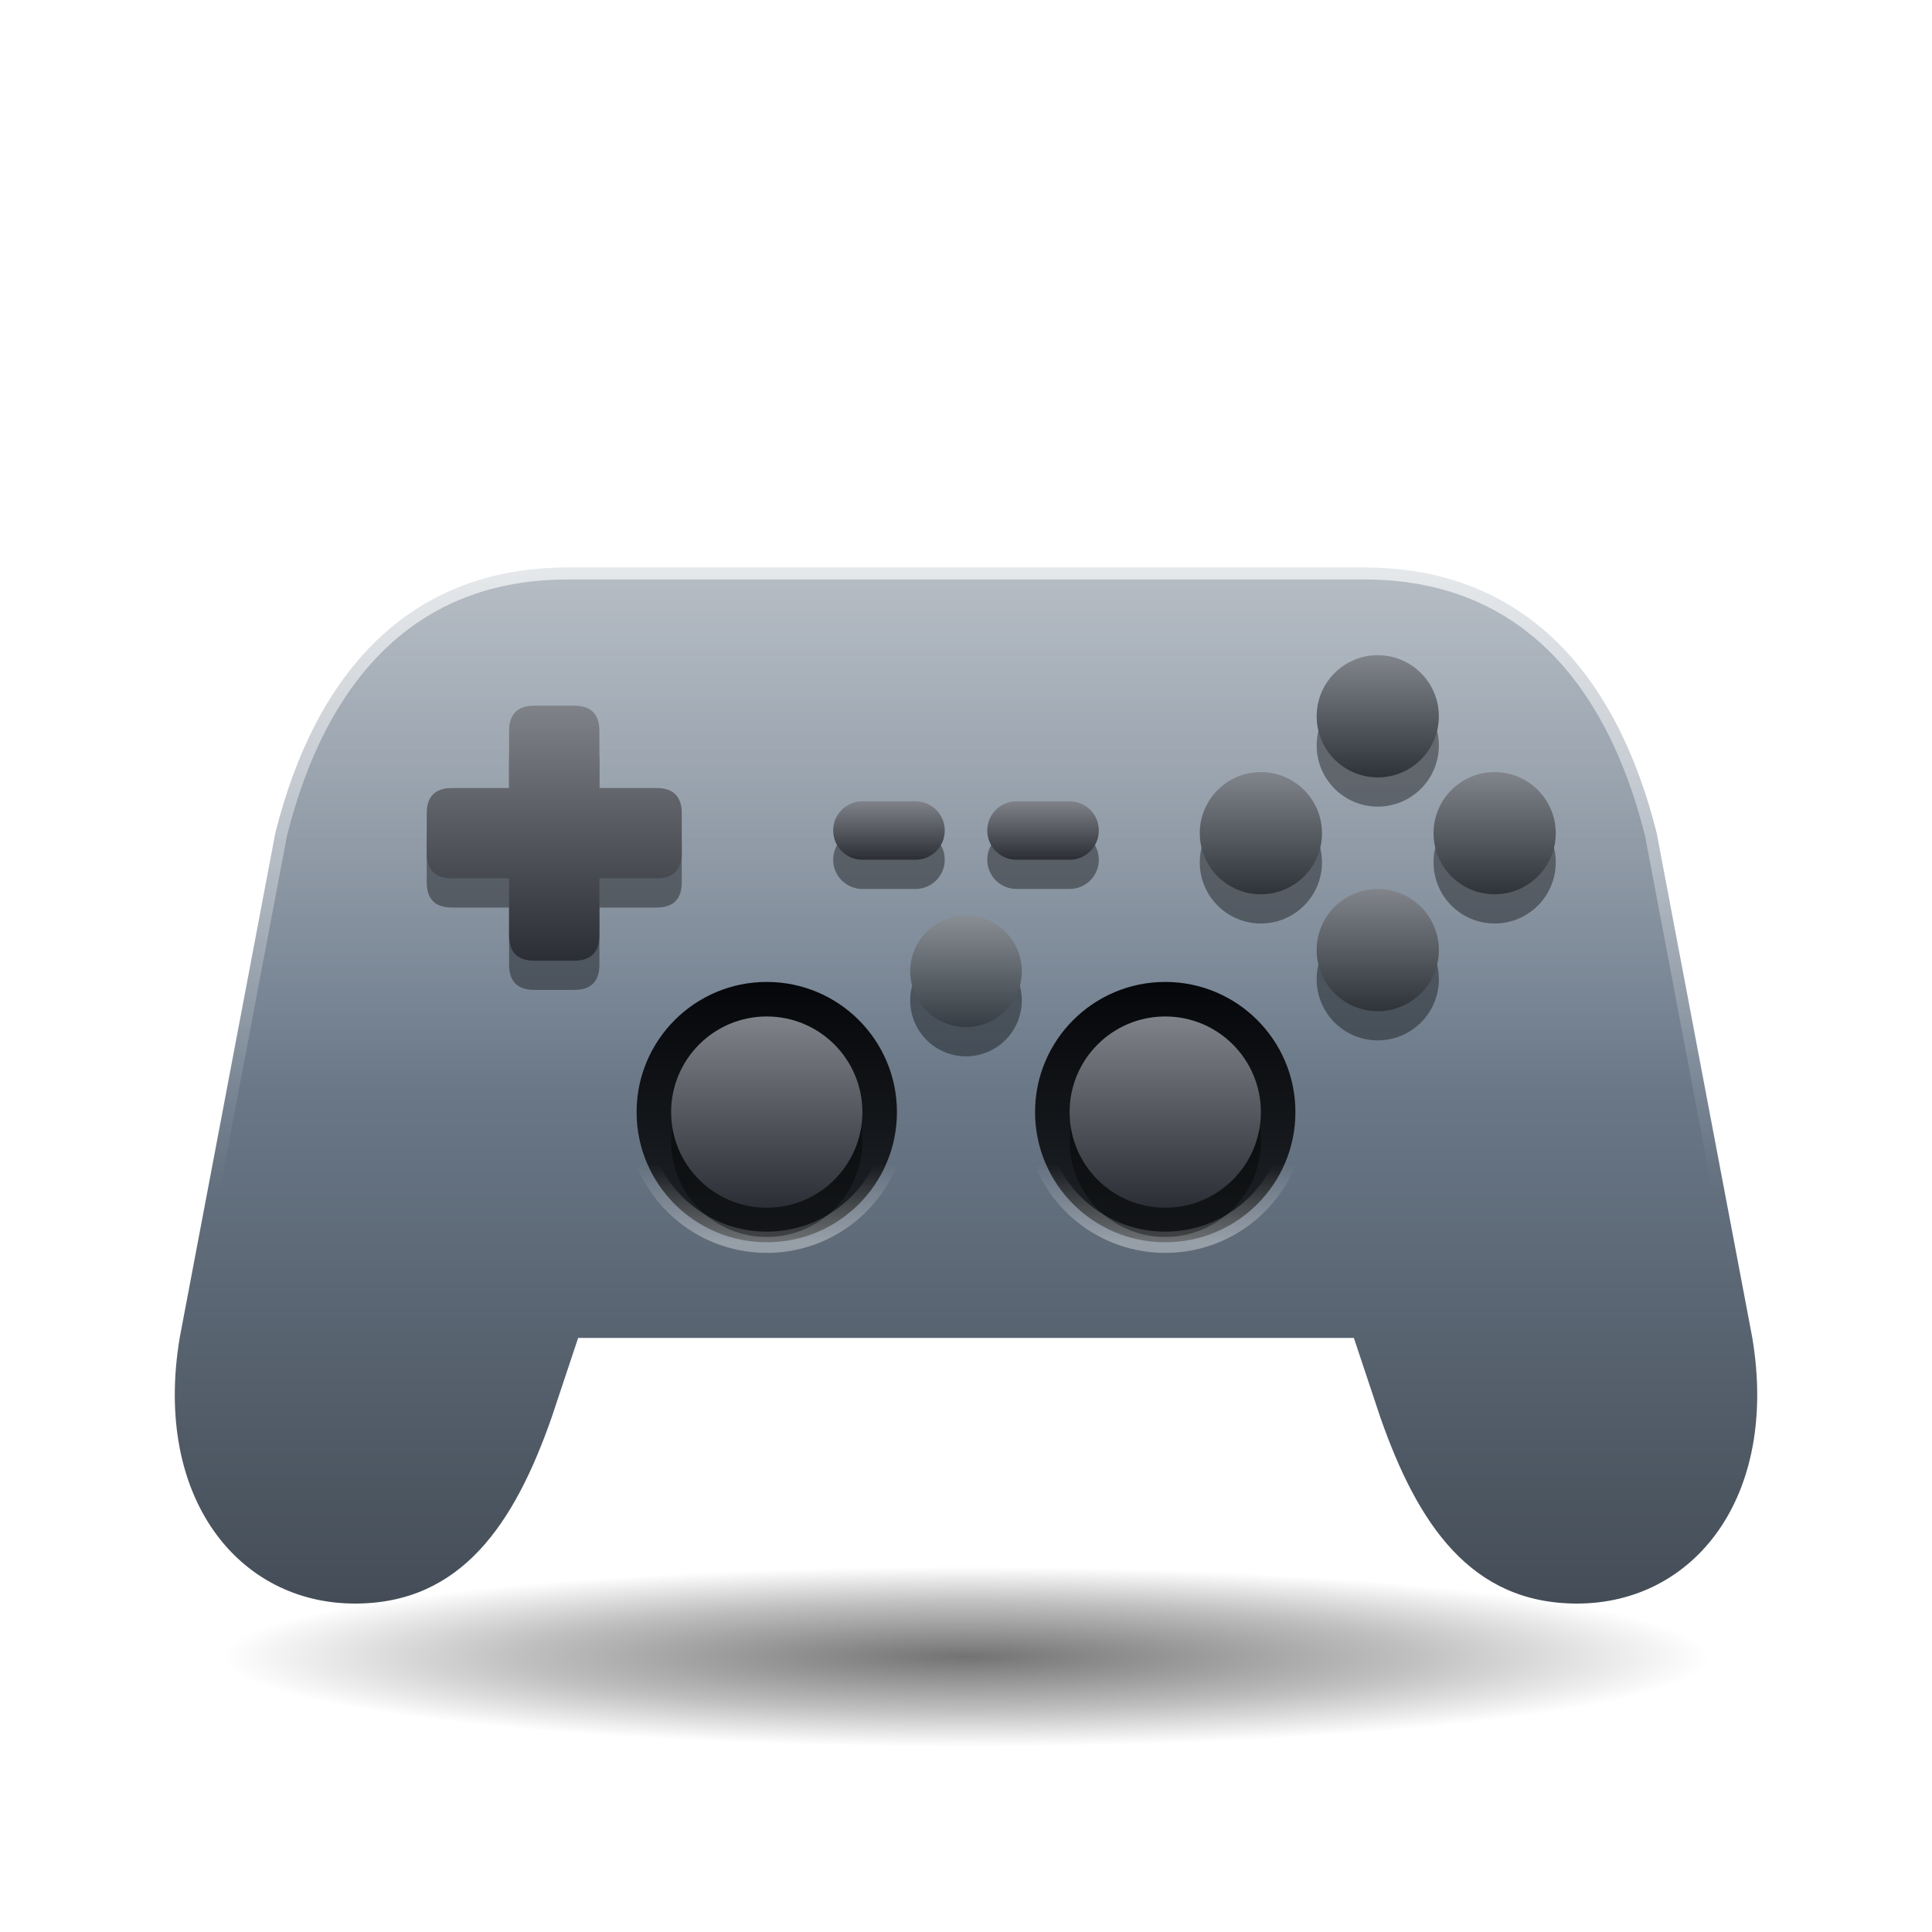
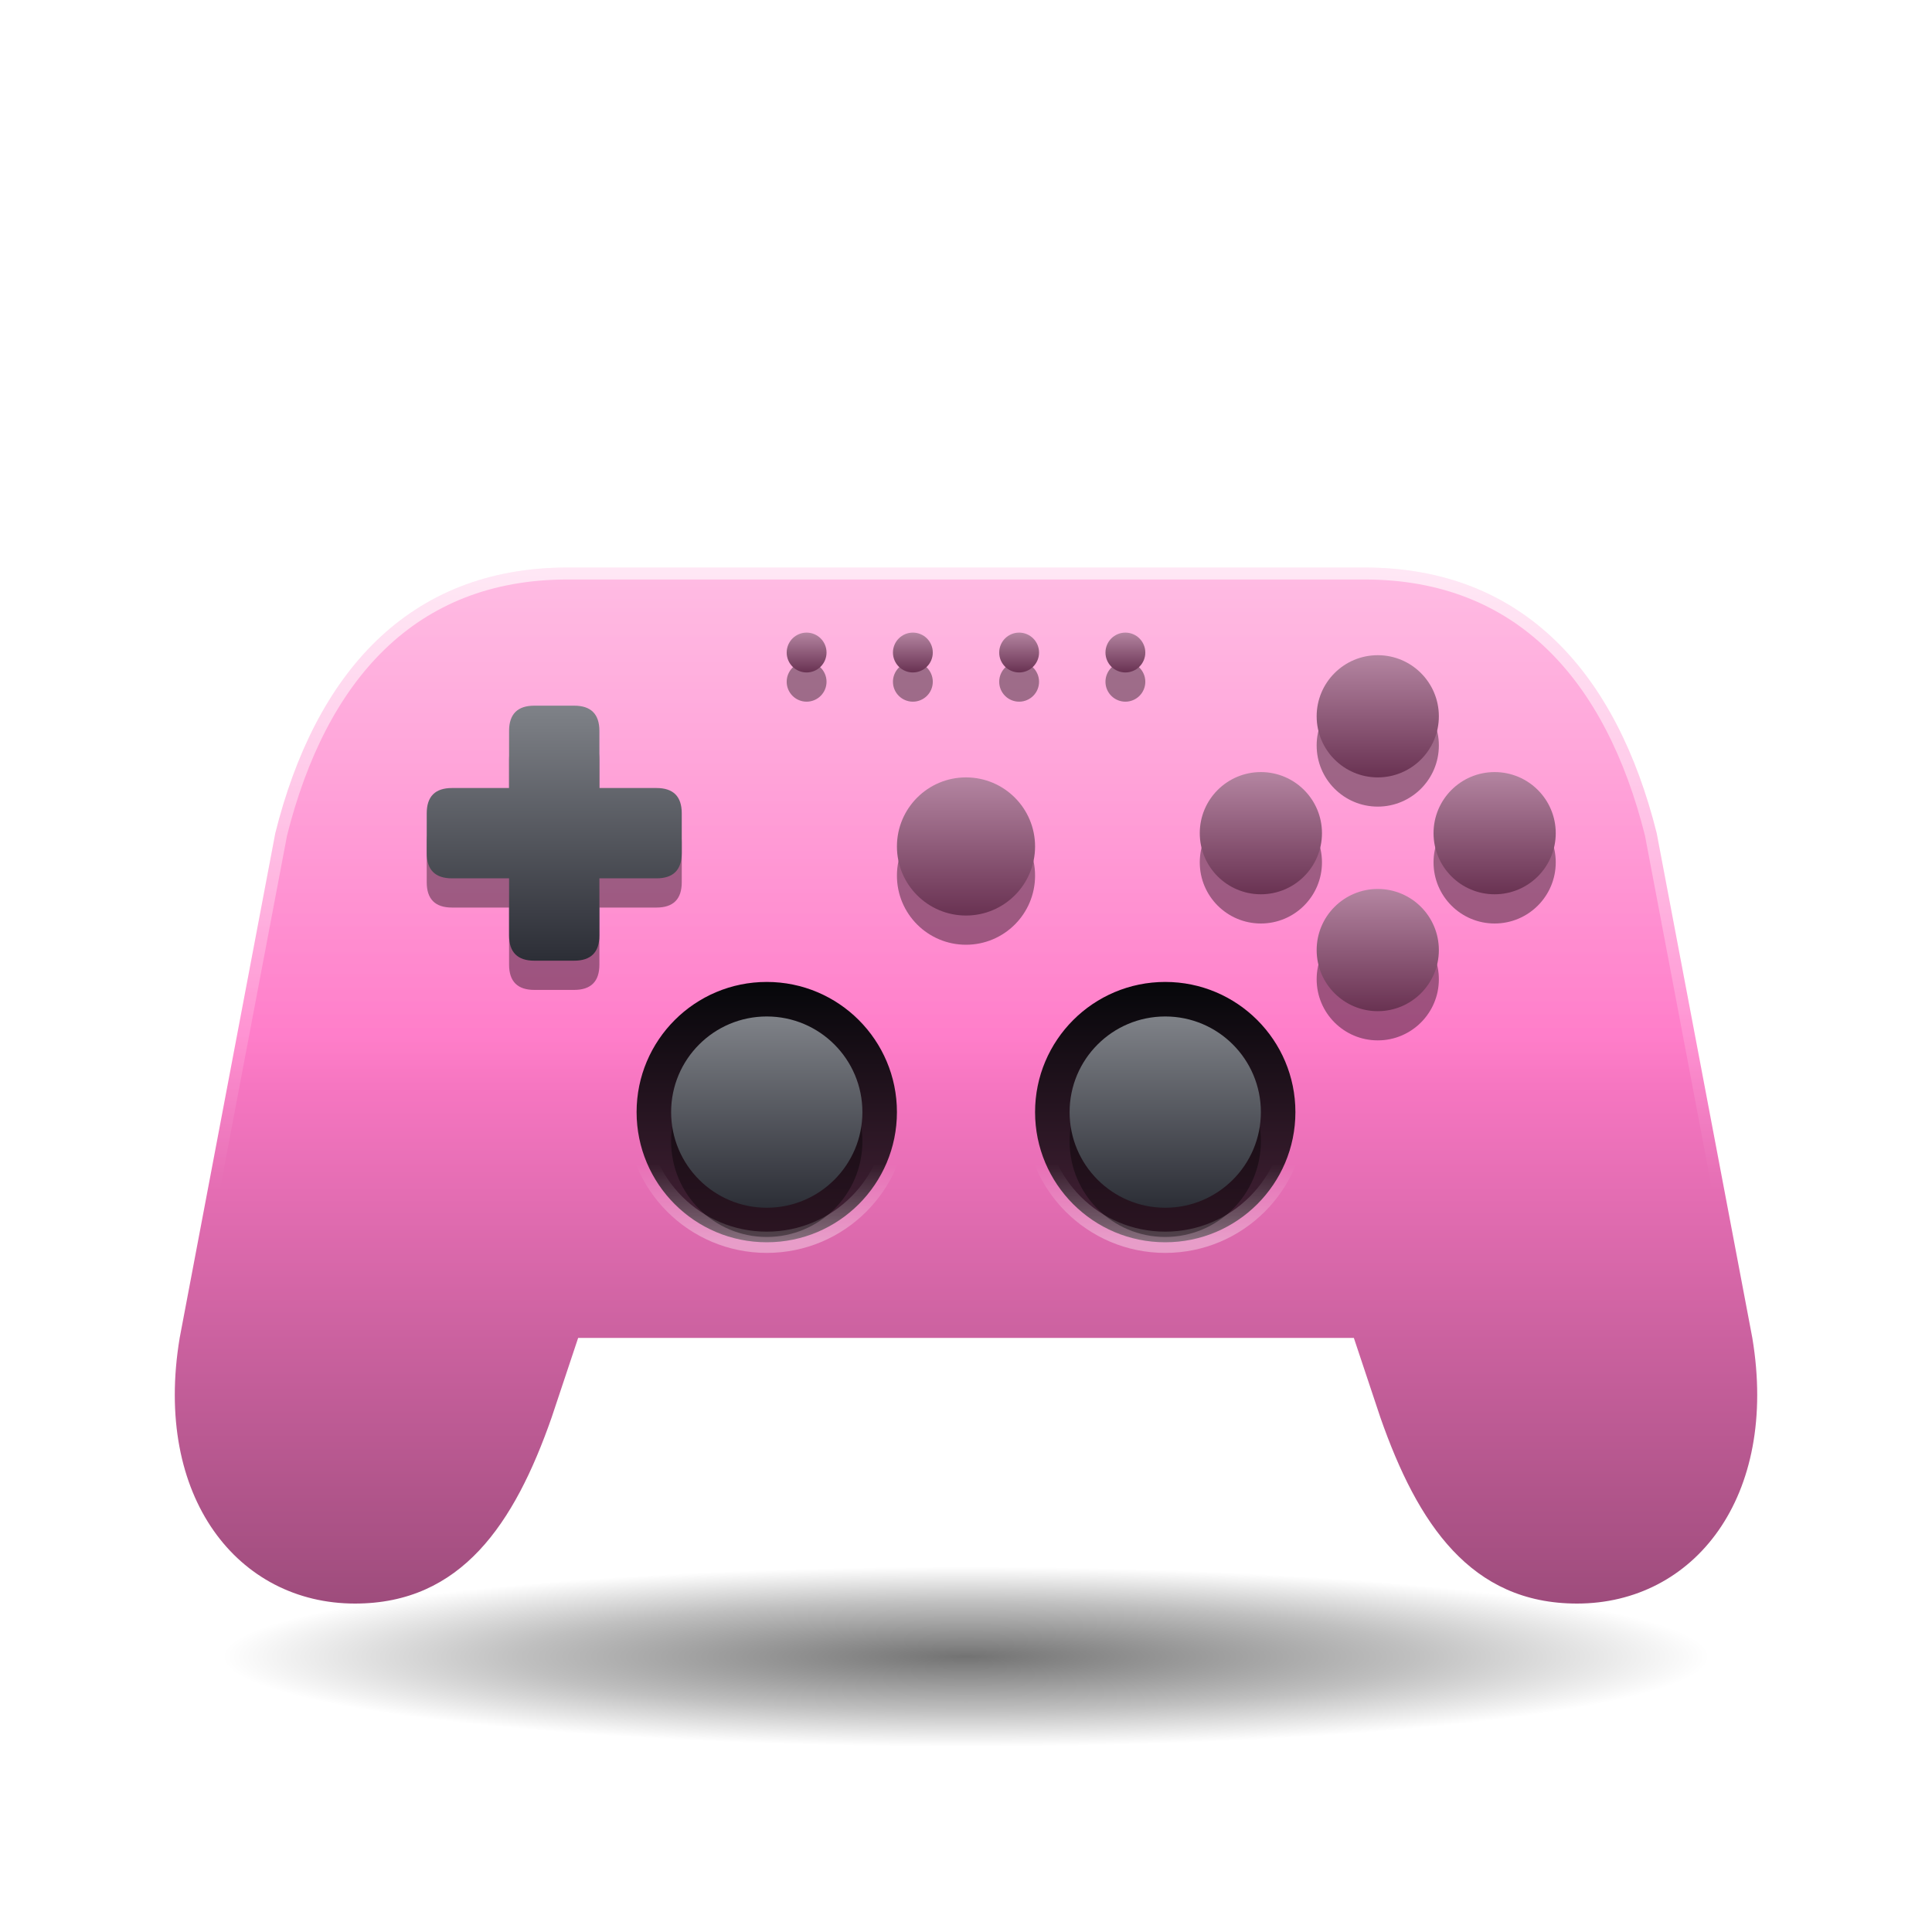
<svg xmlns="http://www.w3.org/2000/svg" width="64" height="64" viewBox="0 0 64 64">
  <defs>
    <radialGradient id="g0" gradientUnits="userSpaceOnUse" cx="32" cy="58" r="28">
      <stop offset="0" stop-color="#000000" stop-opacity="0.55" />
      <stop offset="0.6" stop-color="#000000" stop-opacity="0.248" />
      <stop offset="1" stop-color="#000000" stop-opacity="0" />
    </radialGradient>
    <linearGradient id="g1" gradientUnits="userSpaceOnUse" x1="0" y1="17" x2="0" y2="56">
-       <stop offset="0" stop-color="#97A1AC" stop-opacity="1" />
-       <stop offset="0.45" stop-color="#6E7C8C" stop-opacity="1" />
-       <stop offset="1" stop-color="#444D57" stop-opacity="1" />
+       <stop offset="0" stop-color="#FF9FD7" stop-opacity="1" />
+       <stop offset="0.45" stop-color="#FF7AC8" stop-opacity="1" />
+       <stop offset="1" stop-color="#9E4C7C" stop-opacity="1" />
    </linearGradient>
    <linearGradient id="g2" gradientUnits="userSpaceOnUse" x1="0" y1="17" x2="0" y2="36.5">
      <stop offset="0" stop-color="#FFFFFF" stop-opacity="0.3" />
      <stop offset="1" stop-color="#FFFFFF" stop-opacity="0" />
    </linearGradient>
    <linearGradient id="g3" gradientUnits="userSpaceOnUse" x1="0" y1="17" x2="0" y2="40.4">
      <stop offset="0" stop-color="#FFFFFF" stop-opacity="0.65" />
      <stop offset="1" stop-color="#FFFFFF" stop-opacity="0" />
    </linearGradient>
    <linearGradient id="g4" gradientUnits="userSpaceOnUse" x1="0" y1="22.2" x2="0" y2="31.8">
      <stop offset="0" stop-color="#7F8288" stop-opacity="1" />
      <stop offset="1" stop-color="#2C2E36" stop-opacity="1" />
    </linearGradient>
    <linearGradient id="g5" gradientUnits="userSpaceOnUse" x1="0" y1="20.3" x2="0" y2="24.9">
-       <stop offset="0" stop-color="#81858B" stop-opacity="1" />
-       <stop offset="1" stop-color="#2E333A" stop-opacity="1" />
+       <stop offset="0" stop-color="#B485A1" stop-opacity="1" />
+       <stop offset="1" stop-color="#693252" stop-opacity="1" />
    </linearGradient>
    <linearGradient id="g6" gradientUnits="userSpaceOnUse" x1="0" y1="24.7" x2="0" y2="29.3">
-       <stop offset="0" stop-color="#81858B" stop-opacity="1" />
-       <stop offset="1" stop-color="#2E333A" stop-opacity="1" />
+       <stop offset="0" stop-color="#B485A1" stop-opacity="1" />
+       <stop offset="1" stop-color="#693252" stop-opacity="1" />
    </linearGradient>
    <linearGradient id="g7" gradientUnits="userSpaceOnUse" x1="0" y1="29.1" x2="0" y2="33.7">
-       <stop offset="0" stop-color="#81858B" stop-opacity="1" />
-       <stop offset="1" stop-color="#2E333A" stop-opacity="1" />
+       <stop offset="0" stop-color="#B485A1" stop-opacity="1" />
+       <stop offset="1" stop-color="#693252" stop-opacity="1" />
    </linearGradient>
    <linearGradient id="g8" gradientUnits="userSpaceOnUse" x1="0" y1="24.7" x2="0" y2="29.3">
-       <stop offset="0" stop-color="#81858B" stop-opacity="1" />
-       <stop offset="1" stop-color="#2E333A" stop-opacity="1" />
+       <stop offset="0" stop-color="#B485A1" stop-opacity="1" />
+       <stop offset="1" stop-color="#693252" stop-opacity="1" />
    </linearGradient>
-     <linearGradient id="g9" gradientUnits="userSpaceOnUse" x1="0" y1="25.8" x2="0" y2="28">
-       <stop offset="0" stop-color="#7F8288" stop-opacity="1" />
-       <stop offset="1" stop-color="#2C2E36" stop-opacity="1" />
+     <linearGradient id="g9" gradientUnits="userSpaceOnUse" x1="0" y1="19.45" x2="0" y2="20.95">
+       <stop offset="0" stop-color="#B485A1" stop-opacity="1" />
+       <stop offset="1" stop-color="#693252" stop-opacity="1" />
    </linearGradient>
-     <linearGradient id="g10" gradientUnits="userSpaceOnUse" x1="0" y1="25.8" x2="0" y2="28">
-       <stop offset="0" stop-color="#7F8288" stop-opacity="1" />
-       <stop offset="1" stop-color="#2C2E36" stop-opacity="1" />
+     <linearGradient id="g10" gradientUnits="userSpaceOnUse" x1="0" y1="19.45" x2="0" y2="20.95">
+       <stop offset="0" stop-color="#B485A1" stop-opacity="1" />
+       <stop offset="1" stop-color="#693252" stop-opacity="1" />
    </linearGradient>
-     <linearGradient id="g11" gradientUnits="userSpaceOnUse" x1="0" y1="30.1" x2="0" y2="34.3">
-       <stop offset="0" stop-color="#888E94" stop-opacity="1" />
-       <stop offset="1" stop-color="#363D44" stop-opacity="1" />
+     <linearGradient id="g11" gradientUnits="userSpaceOnUse" x1="0" y1="19.45" x2="0" y2="20.95">
+       <stop offset="0" stop-color="#B485A1" stop-opacity="1" />
+       <stop offset="1" stop-color="#693252" stop-opacity="1" />
    </linearGradient>
-     <linearGradient id="g12" gradientUnits="userSpaceOnUse" x1="0" y1="32.6" x2="0" y2="42.4">
+     <linearGradient id="g12" gradientUnits="userSpaceOnUse" x1="0" y1="19.45" x2="0" y2="20.95">
+       <stop offset="0" stop-color="#B485A1" stop-opacity="1" />
+       <stop offset="1" stop-color="#693252" stop-opacity="1" />
+     </linearGradient>
+     <linearGradient id="g13" gradientUnits="userSpaceOnUse" x1="0" y1="24.9" x2="0" y2="30.1">
+       <stop offset="0" stop-color="#B485A1" stop-opacity="1" />
+       <stop offset="1" stop-color="#693252" stop-opacity="1" />
+     </linearGradient>
+     <linearGradient id="g14" gradientUnits="userSpaceOnUse" x1="0" y1="32.6" x2="0" y2="42.4">
      <stop offset="0" stop-color="#06070A" stop-opacity="1" />
-       <stop offset="1" stop-color="#1F2327" stop-opacity="1" />
+       <stop offset="1" stop-color="#472238" stop-opacity="1" />
    </linearGradient>
-     <linearGradient id="g13" gradientUnits="userSpaceOnUse" x1="0" y1="32.6" x2="0" y2="42.4">
+     <linearGradient id="g15" gradientUnits="userSpaceOnUse" x1="0" y1="32.6" x2="0" y2="42.4">
      <stop offset="0" stop-color="#FFFFFF" stop-opacity="0" />
      <stop offset="0.7" stop-color="#FFFFFF" stop-opacity="0" />
      <stop offset="1" stop-color="#FFFFFF" stop-opacity="0.35" />
    </linearGradient>
-     <linearGradient id="g14" gradientUnits="userSpaceOnUse" x1="0" y1="33.9" x2="0" y2="41.1">
+     <linearGradient id="g16" gradientUnits="userSpaceOnUse" x1="0" y1="33.9" x2="0" y2="41.1">
      <stop offset="0" stop-color="#7F8288" stop-opacity="1" />
      <stop offset="1" stop-color="#2C2E36" stop-opacity="1" />
    </linearGradient>
-     <linearGradient id="g15" gradientUnits="userSpaceOnUse" x1="0" y1="32.6" x2="0" y2="42.4">
+     <linearGradient id="g17" gradientUnits="userSpaceOnUse" x1="0" y1="32.6" x2="0" y2="42.4">
      <stop offset="0" stop-color="#06070A" stop-opacity="1" />
-       <stop offset="1" stop-color="#1F2327" stop-opacity="1" />
+       <stop offset="1" stop-color="#472238" stop-opacity="1" />
    </linearGradient>
-     <linearGradient id="g16" gradientUnits="userSpaceOnUse" x1="0" y1="32.6" x2="0" y2="42.4">
+     <linearGradient id="g18" gradientUnits="userSpaceOnUse" x1="0" y1="32.6" x2="0" y2="42.4">
      <stop offset="0" stop-color="#FFFFFF" stop-opacity="0" />
      <stop offset="0.7" stop-color="#FFFFFF" stop-opacity="0" />
      <stop offset="1" stop-color="#FFFFFF" stop-opacity="0.35" />
    </linearGradient>
-     <linearGradient id="g17" gradientUnits="userSpaceOnUse" x1="0" y1="33.9" x2="0" y2="41.1">
+     <linearGradient id="g19" gradientUnits="userSpaceOnUse" x1="0" y1="33.9" x2="0" y2="41.1">
      <stop offset="0" stop-color="#7F8288" stop-opacity="1" />
      <stop offset="1" stop-color="#2C2E36" stop-opacity="1" />
    </linearGradient>
  </defs>
  <g transform="translate(32 32) scale(0.88 0.88) translate(-32 -32)">
    <g transform="translate(32 58) scale(1 0.121) translate(-32 -58)">
      <path d="M4,58A28,28 0 1 1 60,58A28,28 0 1 1 4,58Z" fill="url(#g0)" />
    </g>
    <path d="M17,17 H47 C53,17 56.5,21 58,27 L61.6,46 C62.6,52 59.4,56 55,56 C51,56 49,53 47.6,49 L46.6,46 H17.4 L16.4,49 C15,53 13,56 9,56 C4.6,56 1.4,52 2.4,46 L6,27 C7.5,21 11,17 17,17 Z" fill="url(#g1)" />
    <path d="M17,17 H47 C53,17 56.5,21 58,27 L61.6,46 C62.6,52 59.4,56 55,56 C51,56 49,53 47.6,49 L46.6,46 H17.4 L16.4,49 C15,53 13,56 9,56 C4.6,56 1.4,52 2.4,46 L6,27 C7.5,21 11,17 17,17 Z" fill="url(#g2)" />
    <path d="M17,17 H47 C53,17 56.5,21 58,27 L61.6,46 C62.6,52 59.4,56 55,56 C51,56 49,53 47.6,49 L46.6,46 H17.4 L16.4,49 C15,53 13,56 9,56 C4.6,56 1.4,52 2.4,46 L6,27 C7.5,21 11,17 17,17 Z" fill="none" stroke="url(#g3)" stroke-width="0.9" stroke-linecap="round" stroke-linejoin="round" />
    <path d="M14.8,24.252Q14.8,23.3 15.752,23.3L17.248,23.3Q18.2,23.3 18.2,24.252L18.2,26.4L20.348,26.4Q21.3,26.4 21.3,27.352L21.3,28.848Q21.3,29.8 20.348,29.8L18.2,29.8L18.2,31.948Q18.2,32.9 17.248,32.9L15.752,32.9Q14.8,32.9 14.8,31.948L14.8,29.8L12.652,29.8Q11.7,29.8 11.7,28.848L11.7,27.352Q11.7,26.4 12.652,26.4L14.8,26.4Z" fill="#000000" fill-opacity="0.38" />
    <path d="M14.8,23.152 Q14.8,22.2 15.752,22.2 H17.248 Q18.2,22.2 18.2,23.152 V25.3 H20.348 Q21.3,25.3 21.3,26.252 V27.748 Q21.3,28.7 20.348,28.7 H18.2 V30.848 Q18.2,31.8 17.248,31.8 H15.752 Q14.8,31.8 14.8,30.848 V28.7 H12.652 Q11.7,28.7 11.7,27.748 V26.252 Q11.7,25.3 12.652,25.3 H14.8 Z" fill="url(#g4)" />
    <path d="M45.2,23.7A2.3,2.3 0 1 1 49.8,23.7A2.3,2.3 0 1 1 45.2,23.7Z" fill="#000000" fill-opacity="0.38" />
    <path d="M45.2,22.6A2.3,2.3 0 1 1 49.8,22.6A2.3,2.3 0 1 1 45.2,22.6Z" fill="url(#g5)" />
    <path d="M49.6,28.1A2.3,2.3 0 1 1 54.2,28.1A2.3,2.3 0 1 1 49.6,28.1Z" fill="#000000" fill-opacity="0.38" />
    <path d="M49.6,27A2.3,2.3 0 1 1 54.2,27A2.3,2.3 0 1 1 49.6,27Z" fill="url(#g6)" />
    <path d="M45.2,32.5A2.3,2.3 0 1 1 49.8,32.5A2.3,2.3 0 1 1 45.2,32.5Z" fill="#000000" fill-opacity="0.38" />
    <path d="M45.2,31.4A2.3,2.3 0 1 1 49.8,31.4A2.3,2.3 0 1 1 45.2,31.4Z" fill="url(#g7)" />
    <path d="M40.8,28.1A2.3,2.3 0 1 1 45.4,28.1A2.3,2.3 0 1 1 40.8,28.1Z" fill="#000000" fill-opacity="0.38" />
    <path d="M40.8,27A2.3,2.3 0 1 1 45.4,27A2.3,2.3 0 1 1 40.8,27Z" fill="url(#g8)" />
-     <path d="M28.1,26.9L30.1,26.9A1.1,1.1 0 0 1 31.2,28L31.2,28A1.1,1.1 0 0 1 30.1,29.1L28.1,29.1A1.1,1.1 0 0 1 27,28L27,28A1.1,1.1 0 0 1 28.1,26.9Z" fill="#000000" fill-opacity="0.38" />
-     <path d="M28.1,25.8H30.1A1.1,1.1 0 0 1 31.2,26.9V26.9A1.1,1.1 0 0 1 30.1,28H28.1A1.1,1.1 0 0 1 27,26.9V26.9A1.1,1.1 0 0 1 28.1,25.8Z" fill="url(#g9)" />
-     <path d="M33.9,26.9L35.9,26.9A1.1,1.1 0 0 1 37,28L37,28A1.1,1.1 0 0 1 35.9,29.1L33.9,29.1A1.1,1.1 0 0 1 32.8,28L32.8,28A1.1,1.1 0 0 1 33.9,26.9Z" fill="#000000" fill-opacity="0.38" />
-     <path d="M33.9,25.8H35.9A1.1,1.1 0 0 1 37,26.9V26.9A1.1,1.1 0 0 1 35.9,28H33.9A1.1,1.1 0 0 1 32.8,26.9V26.9A1.1,1.1 0 0 1 33.9,25.8Z" fill="url(#g10)" />
-     <path d="M29.9,33.3A2.1,2.1 0 1 1 34.1,33.3A2.1,2.1 0 1 1 29.9,33.3Z" fill="#000000" fill-opacity="0.38" />
-     <path d="M29.9,32.2A2.1,2.1 0 1 1 34.1,32.2A2.1,2.1 0 1 1 29.9,32.2Z" fill="url(#g11)" />
-     <path d="M19.6,37.5A4.9,4.9 0 1 1 29.4,37.5A4.9,4.9 0 1 1 19.6,37.5Z" fill="url(#g12)" />
-     <path d="M19.6,37.5A4.9,4.9 0 1 1 29.4,37.5A4.9,4.9 0 1 1 19.6,37.5Z" fill="none" stroke="url(#g13)" stroke-width="0.8" stroke-linecap="round" stroke-linejoin="round" />
+     <path d="M25.25,21.3A0.75,0.75 0 1 1 26.75,21.3A0.75,0.75 0 1 1 25.25,21.3Z" fill="#000000" fill-opacity="0.38" />
+     <path d="M25.25,20.2A0.75,0.75 0 1 1 26.75,20.2A0.75,0.75 0 1 1 25.25,20.2Z" fill="url(#g9)" />
+     <path d="M29.25,21.3A0.75,0.75 0 1 1 30.75,21.3A0.75,0.75 0 1 1 29.25,21.3Z" fill="#000000" fill-opacity="0.38" />
+     <path d="M29.25,20.2A0.75,0.75 0 1 1 30.75,20.2A0.75,0.75 0 1 1 29.25,20.2Z" fill="url(#g10)" />
+     <path d="M33.25,21.3A0.75,0.75 0 1 1 34.75,21.3A0.75,0.75 0 1 1 33.25,21.3Z" fill="#000000" fill-opacity="0.38" />
+     <path d="M33.25,20.2A0.75,0.75 0 1 1 34.75,20.2A0.75,0.75 0 1 1 33.25,20.2Z" fill="url(#g11)" />
+     <path d="M37.25,21.3A0.75,0.75 0 1 1 38.75,21.3A0.75,0.75 0 1 1 37.25,21.3Z" fill="#000000" fill-opacity="0.38" />
+     <path d="M37.25,20.2A0.75,0.75 0 1 1 38.75,20.2A0.75,0.75 0 1 1 37.25,20.2Z" fill="url(#g12)" />
+     <path d="M29.4,28.6A2.6,2.6 0 1 1 34.6,28.6A2.6,2.6 0 1 1 29.4,28.6Z" fill="#000000" fill-opacity="0.38" />
+     <path d="M29.4,27.5A2.6,2.6 0 1 1 34.6,27.5A2.6,2.6 0 1 1 29.4,27.5Z" fill="url(#g13)" />
+     <path d="M19.6,37.5A4.9,4.9 0 1 1 29.4,37.5A4.9,4.9 0 1 1 19.6,37.5Z" fill="url(#g14)" />
+     <path d="M19.6,37.5A4.9,4.9 0 1 1 29.4,37.5A4.9,4.9 0 1 1 19.6,37.5Z" fill="none" stroke="url(#g15)" stroke-width="0.8" stroke-linecap="round" stroke-linejoin="round" />
    <path d="M20.9,38.6A3.6,3.6 0 1 1 28.1,38.6A3.6,3.6 0 1 1 20.9,38.6Z" fill="#000000" fill-opacity="0.38" />
-     <path d="M20.9,37.5A3.6,3.6 0 1 1 28.1,37.5A3.6,3.6 0 1 1 20.9,37.5Z" fill="url(#g14)" />
-     <path d="M34.6,37.5A4.9,4.9 0 1 1 44.4,37.5A4.9,4.9 0 1 1 34.6,37.5Z" fill="url(#g15)" />
-     <path d="M34.6,37.5A4.9,4.9 0 1 1 44.4,37.5A4.9,4.9 0 1 1 34.6,37.5Z" fill="none" stroke="url(#g16)" stroke-width="0.8" stroke-linecap="round" stroke-linejoin="round" />
+     <path d="M20.9,37.5A3.6,3.6 0 1 1 28.1,37.5A3.6,3.6 0 1 1 20.9,37.5Z" fill="url(#g16)" />
+     <path d="M34.6,37.5A4.9,4.9 0 1 1 44.4,37.5A4.9,4.9 0 1 1 34.6,37.5Z" fill="url(#g17)" />
+     <path d="M34.6,37.5A4.9,4.9 0 1 1 44.4,37.5A4.9,4.9 0 1 1 34.6,37.5Z" fill="none" stroke="url(#g18)" stroke-width="0.8" stroke-linecap="round" stroke-linejoin="round" />
    <path d="M35.9,38.6A3.6,3.6 0 1 1 43.1,38.6A3.6,3.6 0 1 1 35.9,38.6Z" fill="#000000" fill-opacity="0.38" />
-     <path d="M35.9,37.5A3.6,3.6 0 1 1 43.1,37.5A3.6,3.6 0 1 1 35.9,37.5Z" fill="url(#g17)" />
+     <path d="M35.9,37.5A3.6,3.6 0 1 1 43.1,37.5A3.6,3.6 0 1 1 35.9,37.5Z" fill="url(#g19)" />
  </g>
</svg>
